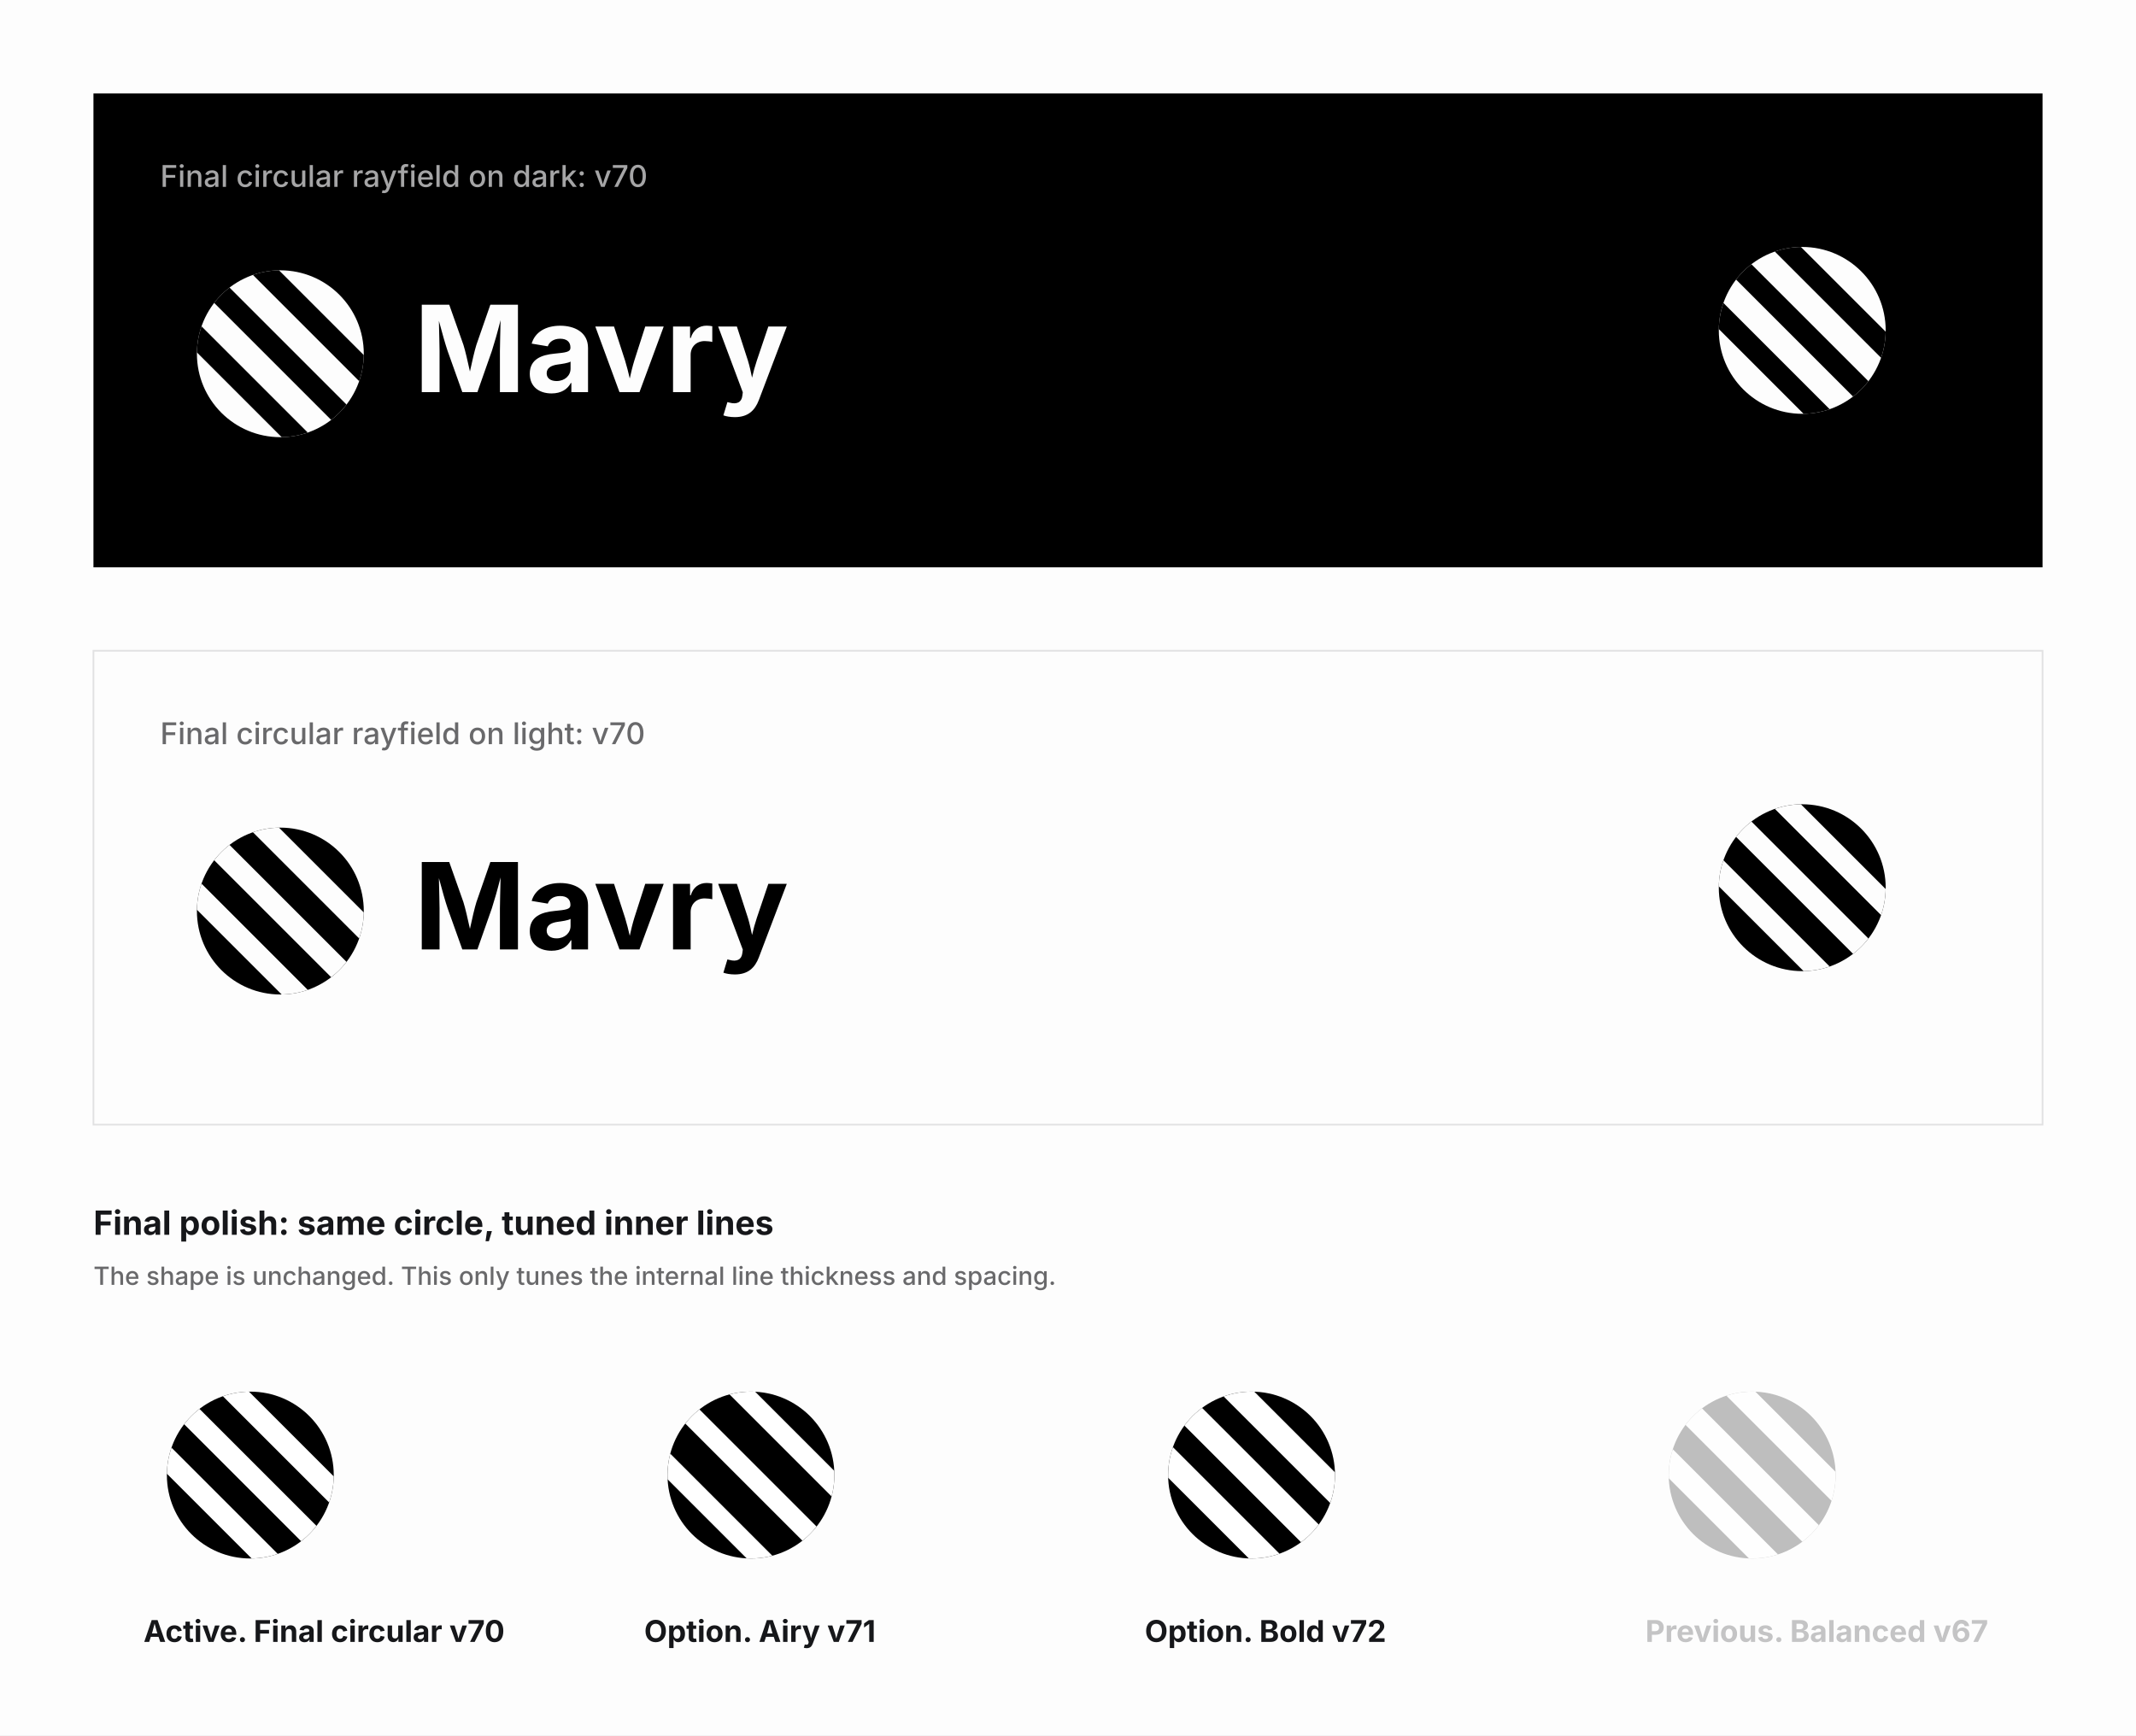
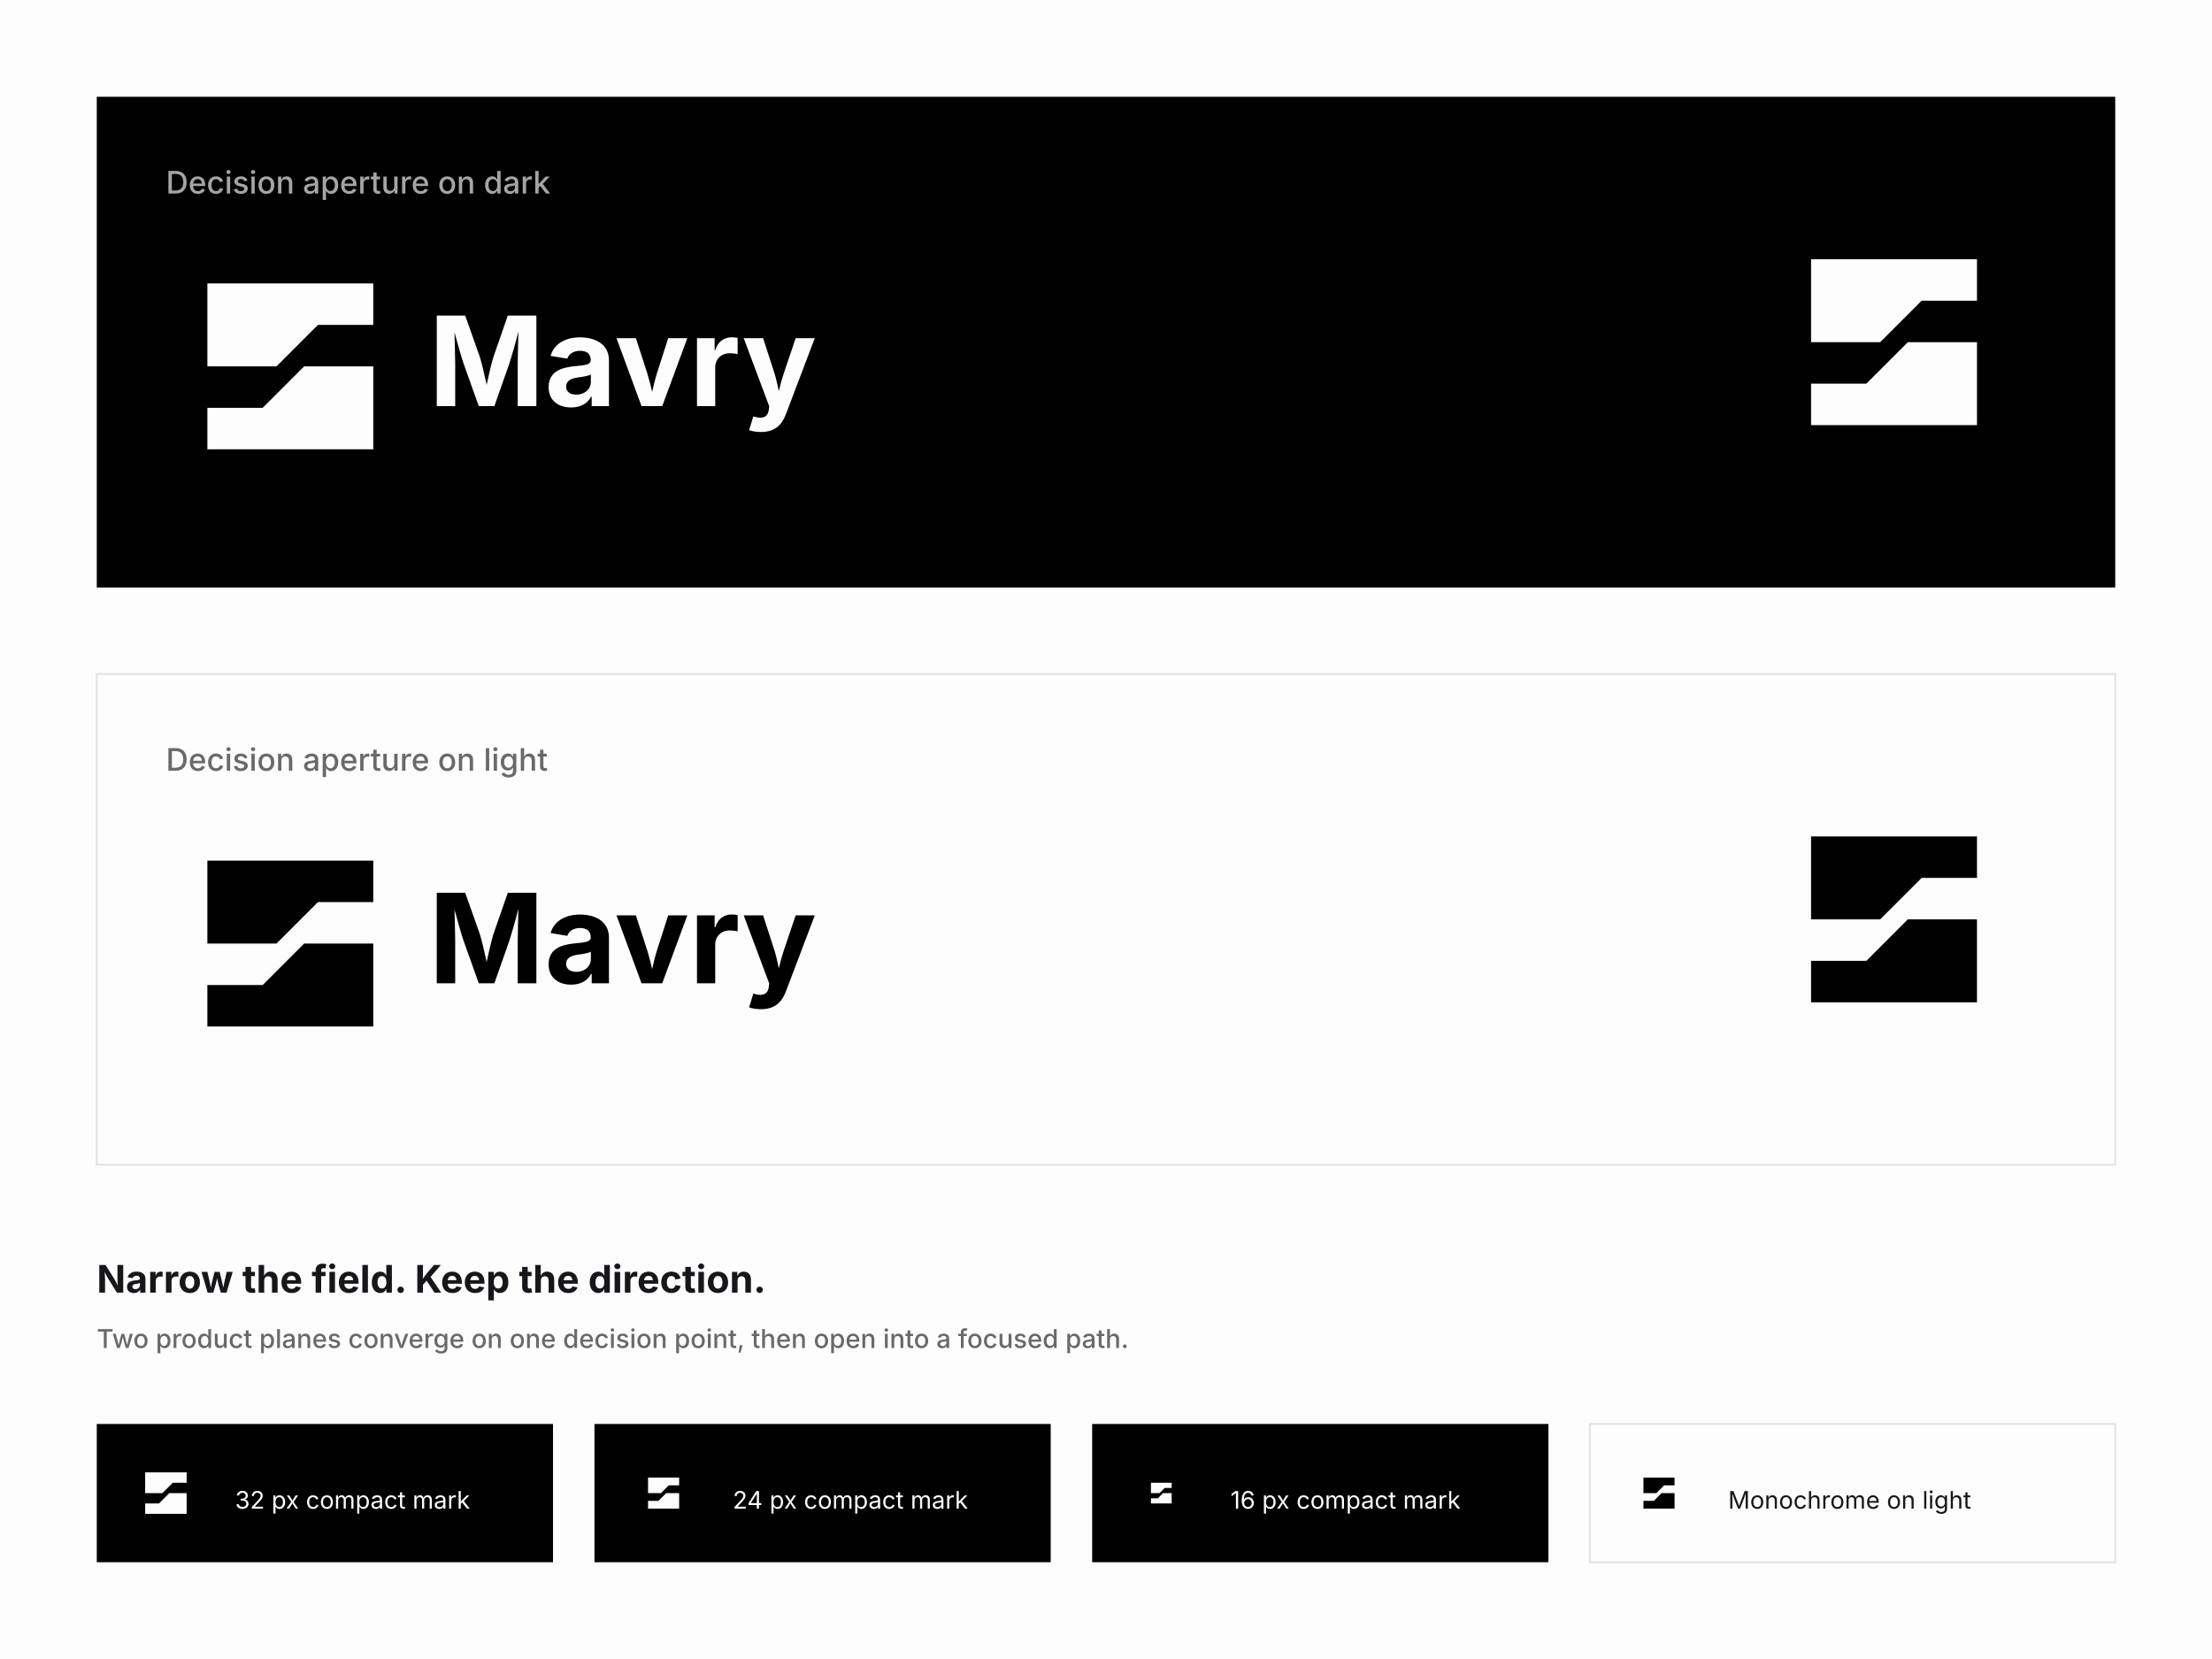
- <svg xmlns="http://www.w3.org/2000/svg" width="1280" height="1040" viewBox="0 0 1280 1040" fill="none" role="img" aria-labelledby="title desc">
-   <rect width="1280" height="1040" fill="#FDFDFD" />
+ <svg xmlns="http://www.w3.org/2000/svg" width="1280" height="960" viewBox="0 0 1280 960" fill="none" role="img" aria-labelledby="title desc">
+   <rect width="1280" height="960" fill="#FDFDFD" />
  <rect x="56" y="56" width="1168" height="284" fill="#000000" />
-   <text x="96" y="112" fill="#FDFEFFA6" font-family="Inter, -apple-system, BlinkMacSystemFont, 'Segoe UI', sans-serif" font-size="18" font-weight="500">Final circular rayfield on dark: v70</text>
-   <g transform="translate(96 148)" style="color:#FDFDFD">
-     <g transform="translate(8 0)">
-       <defs>
-         <clipPath id="dark-active">
-           <circle cx="64" cy="64" r="50" />
-         </clipPath>
-       </defs>
-       <circle cx="64" cy="64" r="50" fill="#FDFDFD" />
-       <g clip-path="url(#dark-active)" stroke="#000000" stroke-width="13" stroke-linecap="butt">
-         <path d="M40 0L128 88" />
-         <path d="M0 0L128 128" />
-         <path d="M0 40L88 128" />
-       </g>
-     </g>
-     <text x="152" y="87" fill="currentColor" font-family="Inter, -apple-system, BlinkMacSystemFont, 'Segoe UI', sans-serif" font-size="72" font-weight="650" letter-spacing="0">Mavry</text>
+   <text x="96" y="112" fill="#FDFEFFA6" font-family="Inter, sans-serif" font-size="18" font-weight="500">Decision aperture on dark</text>
+   <g transform="translate(104 148)" fill="#FDFDFD">
+     <path d="M16 16H112V40H80L56 64H16V16ZM16 88H48L72 64H112V112H16V88Z" />
  </g>
-   <g transform="translate(1016 134)">
-     <defs>
-       <clipPath id="dark-small">
-         <circle cx="64" cy="64" r="50" />
-       </clipPath>
-     </defs>
-     <circle cx="64" cy="64" r="50" fill="#FDFDFD" />
-     <g clip-path="url(#dark-small)" stroke="#000000" stroke-width="13" stroke-linecap="butt">
-       <path d="M40 0L128 88" />
-       <path d="M0 0L128 128" />
-       <path d="M0 40L88 128" />
-     </g>
+   <text x="248" y="235" fill="#FDFDFD" font-family="Inter, sans-serif" font-size="72" font-weight="650">Mavry</text>
+   <g transform="translate(1032 134)" fill="#FDFDFD">
+     <path d="M16 16H112V40H80L56 64H16V16ZM16 88H48L72 64H112V112H16V88Z" />
  </g>
  <rect x="56" y="390" width="1168" height="284" fill="#FDFDFD" stroke="#16171A" stroke-opacity="0.12" />
-   <text x="96" y="446" fill="#16171A" fill-opacity="0.64" font-family="Inter, -apple-system, BlinkMacSystemFont, 'Segoe UI', sans-serif" font-size="18" font-weight="500">Final circular rayfield on light: v70</text>
-   <g transform="translate(96 482)" style="color:#000000">
-     <g transform="translate(8 0)">
-       <defs>
-         <clipPath id="light-active">
-           <circle cx="64" cy="64" r="50" />
-         </clipPath>
-       </defs>
-       <circle cx="64" cy="64" r="50" fill="#000000" />
-       <g clip-path="url(#light-active)" stroke="#FDFDFD" stroke-width="13" stroke-linecap="butt">
-         <path d="M40 0L128 88" />
-         <path d="M0 0L128 128" />
-         <path d="M0 40L88 128" />
-       </g>
+   <text x="96" y="446" fill="#16171A" fill-opacity="0.64" font-family="Inter, sans-serif" font-size="18" font-weight="500">Decision aperture on light</text>
+   <g transform="translate(104 482)" fill="#000000">
+     <path d="M16 16H112V40H80L56 64H16V16ZM16 88H48L72 64H112V112H16V88Z" />
+   </g>
+   <text x="248" y="569" fill="#000000" font-family="Inter, sans-serif" font-size="72" font-weight="650">Mavry</text>
+   <g transform="translate(1032 468)" fill="#000000">
+     <path d="M16 16H112V40H80L56 64H16V16ZM16 88H48L72 64H112V112H16V88Z" />
+   </g>
+   <text x="56" y="748" fill="#16171A" font-family="Inter, sans-serif" font-size="22" font-weight="650">Narrow the field. Keep the direction.</text>
+   <text x="56" y="780" fill="#16171A" fill-opacity="0.64" font-family="Inter, sans-serif" font-size="15" font-weight="500">Two product planes converge on one decision point, then open into a focused path.</text>
+   <g transform="translate(56 824)">
+     <rect width="264" height="80" fill="#000000" />
+     <g transform="translate(24 24) scale(0.25)" fill="#FDFDFD">
+       <path d="M16 16H112V40H80L56 64H16V16ZM16 88H48L72 64H112V112H16V88Z" />
    </g>
-     <text x="152" y="87" fill="currentColor" font-family="Inter, -apple-system, BlinkMacSystemFont, 'Segoe UI', sans-serif" font-size="72" font-weight="650" letter-spacing="0">Mavry</text>
+     <text x="80" y="49" fill="#FDFDFD" font-family="Inter, sans-serif" font-size="14">32 px compact mark</text>
  </g>
-   <g transform="translate(1016 468)">
-     <defs>
-       <clipPath id="light-small">
-         <circle cx="64" cy="64" r="50" />
-       </clipPath>
-     </defs>
-     <circle cx="64" cy="64" r="50" fill="#000000" />
-     <g clip-path="url(#light-small)" stroke="#FDFDFD" stroke-width="13" stroke-linecap="butt">
-       <path d="M40 0L128 88" />
-       <path d="M0 0L128 128" />
-       <path d="M0 40L88 128" />
+   <g transform="translate(344 824)">
+     <rect width="264" height="80" fill="#000000" />
+     <g transform="translate(28 28) scale(0.1875)" fill="#FDFDFD">
+       <path d="M16 16H112V40H80L56 64H16V16ZM16 88H48L72 64H112V112H16V88Z" />
    </g>
+     <text x="80" y="49" fill="#FDFDFD" font-family="Inter, sans-serif" font-size="14">24 px compact mark</text>
  </g>
-   <text x="56" y="740" fill="#16171A" font-family="Inter, -apple-system, BlinkMacSystemFont, 'Segoe UI', sans-serif" font-size="20" font-weight="650">Final polish: same circle, tuned inner lines</text>
-   <text x="56" y="770" fill="#16171A" fill-opacity="0.64" font-family="Inter, -apple-system, BlinkMacSystemFont, 'Segoe UI', sans-serif" font-size="15" font-weight="500">The shape is unchanged. This only tunes the internal line thickness and spacing.</text>
-   <g transform="translate(86 820)" opacity="1">
-     <defs>
-       <clipPath id="compare-v70">
-         <circle cx="64" cy="64" r="50" />
-       </clipPath>
-     </defs>
-     <circle cx="64" cy="64" r="50" fill="black" />
-     <g clip-path="url(#compare-v70)" stroke="white" stroke-width="13" stroke-linecap="butt">
-       <path d="M40 0L128 88" />
-       <path d="M0 0L128 128" />
-       <path d="M0 40L88 128" />
+   <g transform="translate(632 824)">
+     <rect width="264" height="80" fill="#000000" />
+     <g transform="translate(32 32) scale(0.125)" fill="#FDFDFD">
+       <path d="M16 16H112V40H80L56 64H16V16ZM16 88H48L72 64H112V112H16V88Z" />
    </g>
-     <text x="0" y="164" fill="#16171A" font-family="Inter, -apple-system, BlinkMacSystemFont, 'Segoe UI', sans-serif" font-size="18" font-weight="650">Active. Final circular v70</text>
+     <text x="80" y="49" fill="#FDFDFD" font-family="Inter, sans-serif" font-size="14">16 px compact mark</text>
  </g>
-   <g transform="translate(386 820)" opacity="1">
-     <defs>
-       <clipPath id="compare-v71">
-         <circle cx="64" cy="64" r="50" />
-       </clipPath>
-     </defs>
-     <circle cx="64" cy="64" r="50" fill="black" />
-     <g clip-path="url(#compare-v71)" stroke="white" stroke-width="12" stroke-linecap="butt">
-       <path d="M44 0L128 84" />
-       <path d="M0 0L128 128" />
-       <path d="M0 44L84 128" />
+   <g transform="translate(920 824)">
+     <rect width="304" height="80" fill="#FDFDFD" stroke="#16171A" stroke-opacity="0.12" />
+     <g transform="translate(28 28) scale(0.1875)" fill="#000000">
+       <path d="M16 16H112V40H80L56 64H16V16ZM16 88H48L72 64H112V112H16V88Z" />
    </g>
-     <text x="0" y="164" fill="#16171A" font-family="Inter, -apple-system, BlinkMacSystemFont, 'Segoe UI', sans-serif" font-size="18" font-weight="650">Option. Airy v71</text>
-   </g>
-   <g transform="translate(686 820)" opacity="1">
-     <defs>
-       <clipPath id="compare-v72">
-         <circle cx="64" cy="64" r="50" />
-       </clipPath>
-     </defs>
-     <circle cx="64" cy="64" r="50" fill="black" />
-     <g clip-path="url(#compare-v72)" stroke="white" stroke-width="15" stroke-linecap="butt">
-       <path d="M41 0L128 87" />
-       <path d="M0 0L128 128" />
-       <path d="M0 41L87 128" />
-     </g>
-     <text x="0" y="164" fill="#16171A" font-family="Inter, -apple-system, BlinkMacSystemFont, 'Segoe UI', sans-serif" font-size="18" font-weight="650">Option. Bold v72</text>
-   </g>
-   <g transform="translate(986 820)" opacity="0.25">
-     <defs>
-       <clipPath id="compare-v67">
-         <circle cx="64" cy="64" r="50" />
-       </clipPath>
-     </defs>
-     <circle cx="64" cy="64" r="50" fill="black" />
-     <g clip-path="url(#compare-v67)" stroke="white" stroke-width="14" stroke-linecap="butt">
-       <path d="M42 0L128 86" />
-       <path d="M0 0L128 128" />
-       <path d="M0 42L86 128" />
-     </g>
-     <text x="0" y="164" fill="#16171A" font-family="Inter, -apple-system, BlinkMacSystemFont, 'Segoe UI', sans-serif" font-size="18" font-weight="650">Previous. Balanced v67</text>
+     <text x="80" y="49" fill="#16171A" font-family="Inter, sans-serif" font-size="14">Monochrome on light</text>
  </g>
</svg>
